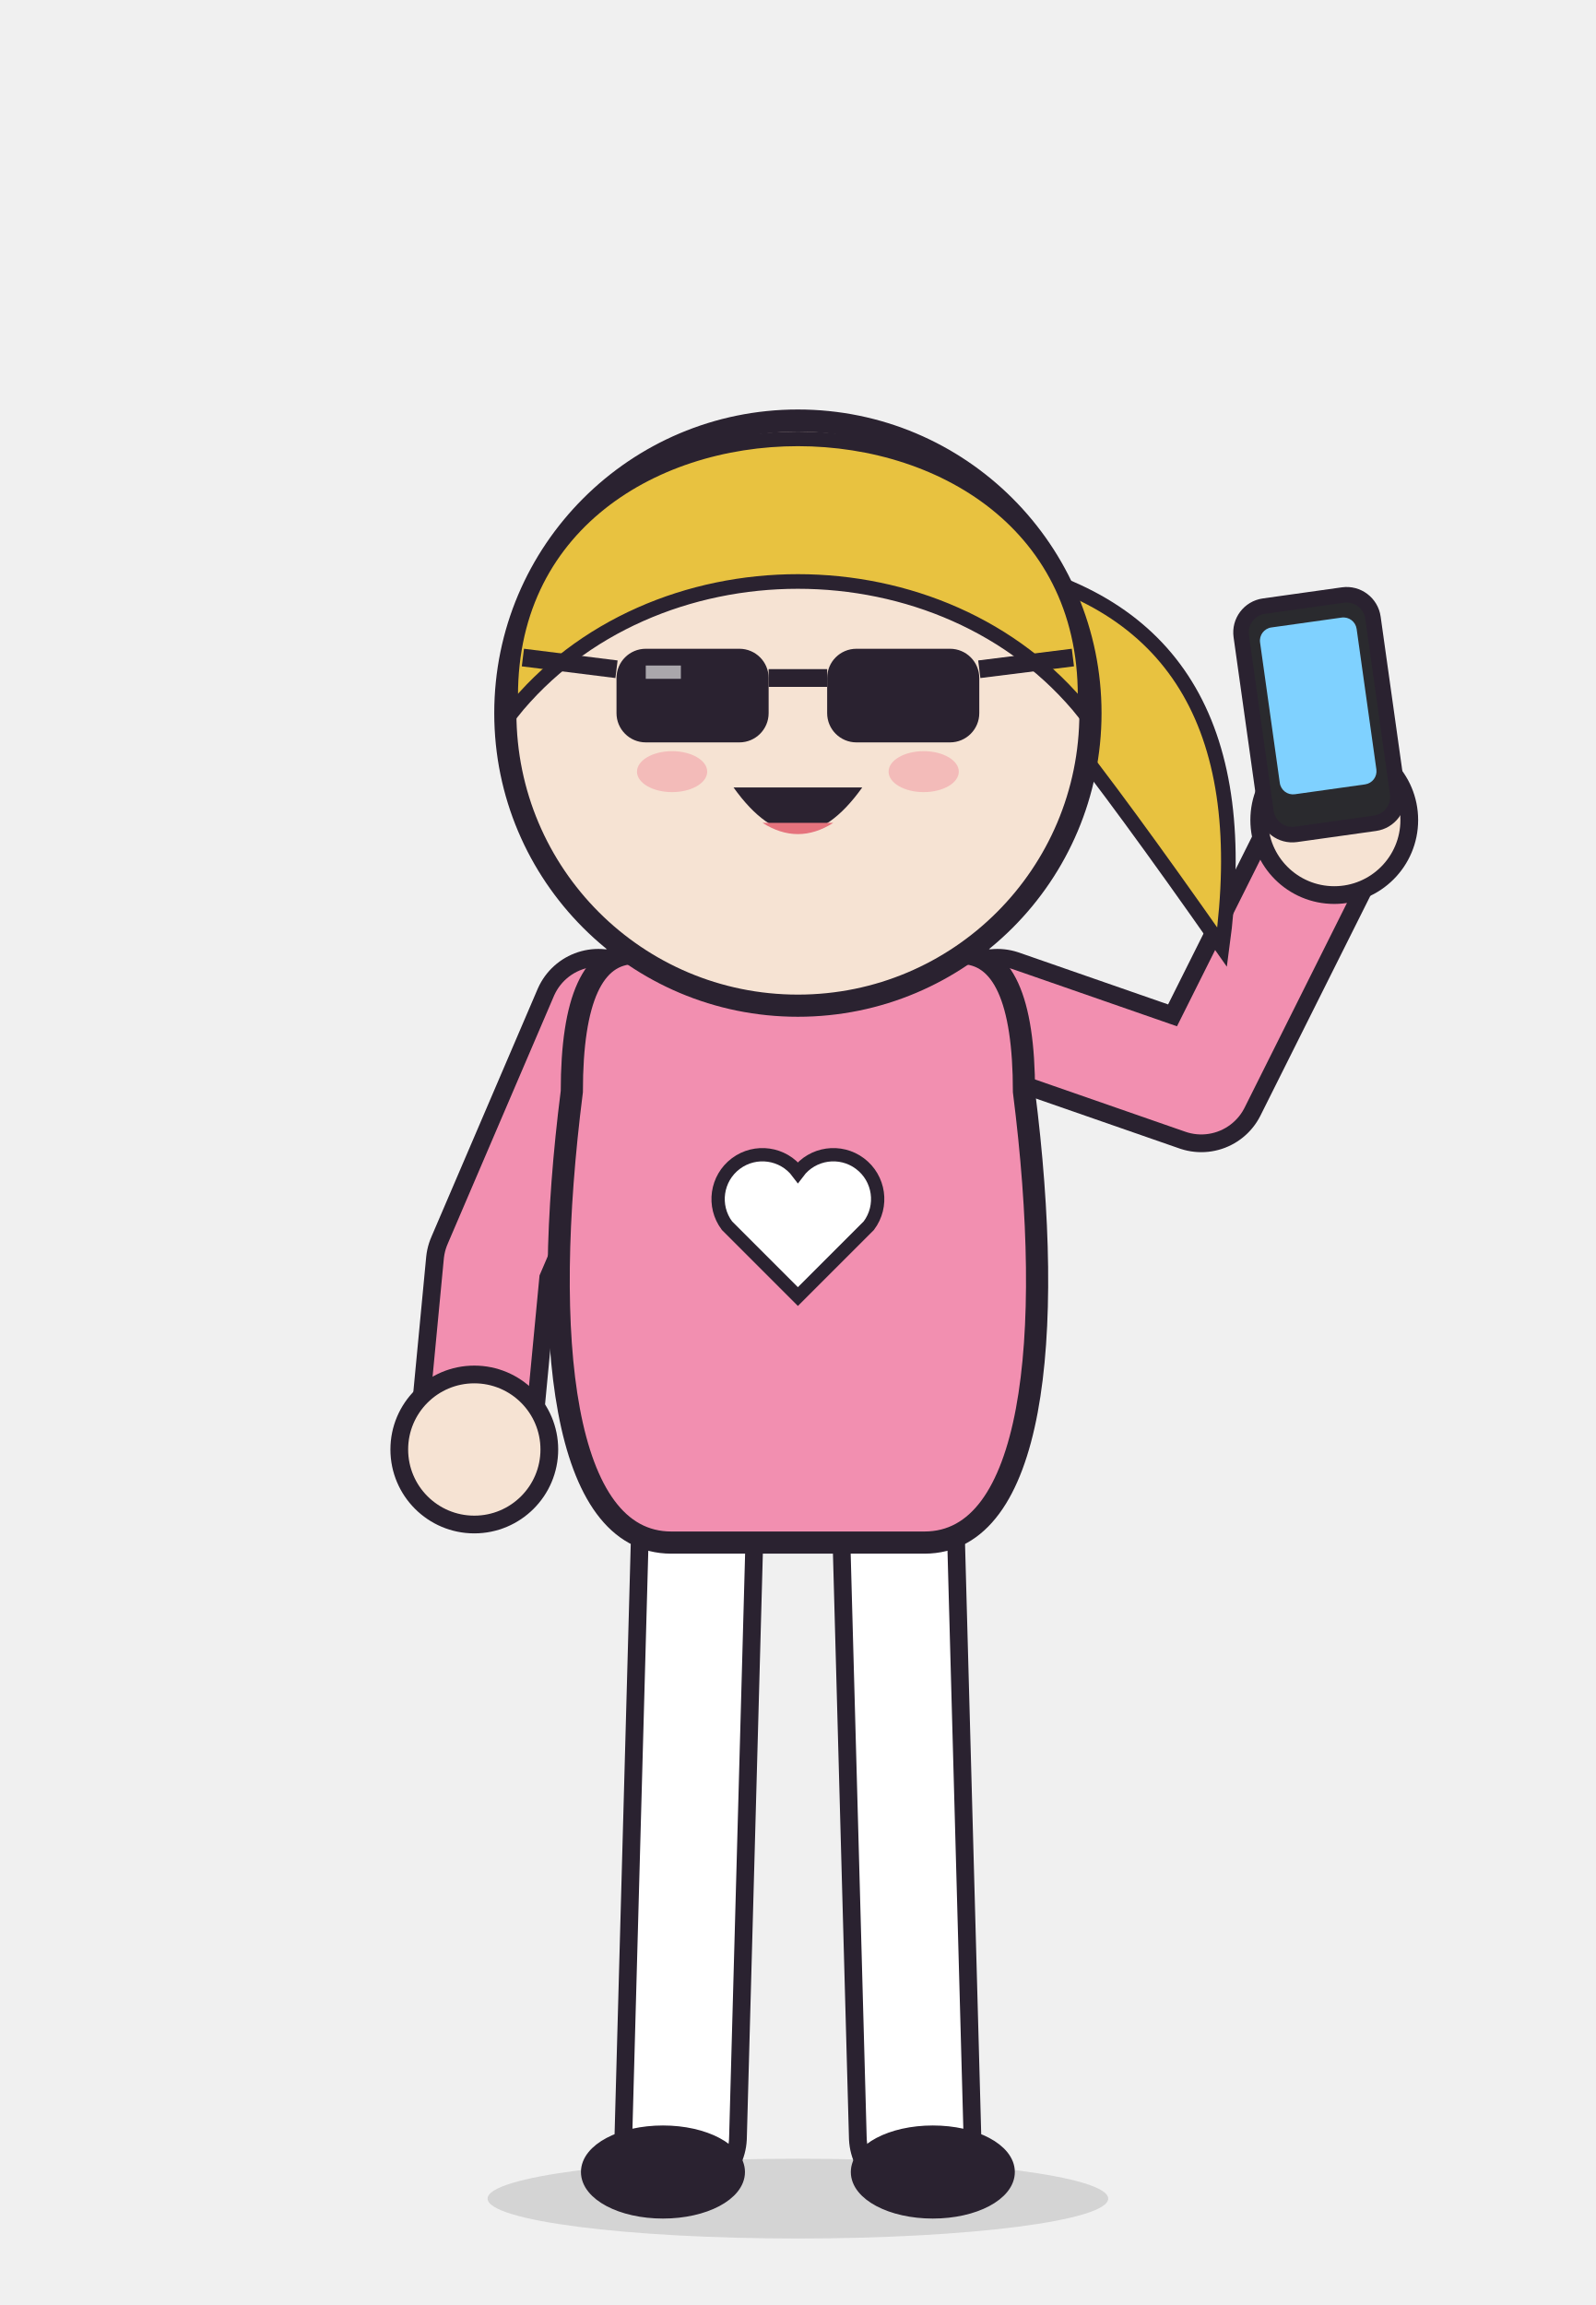
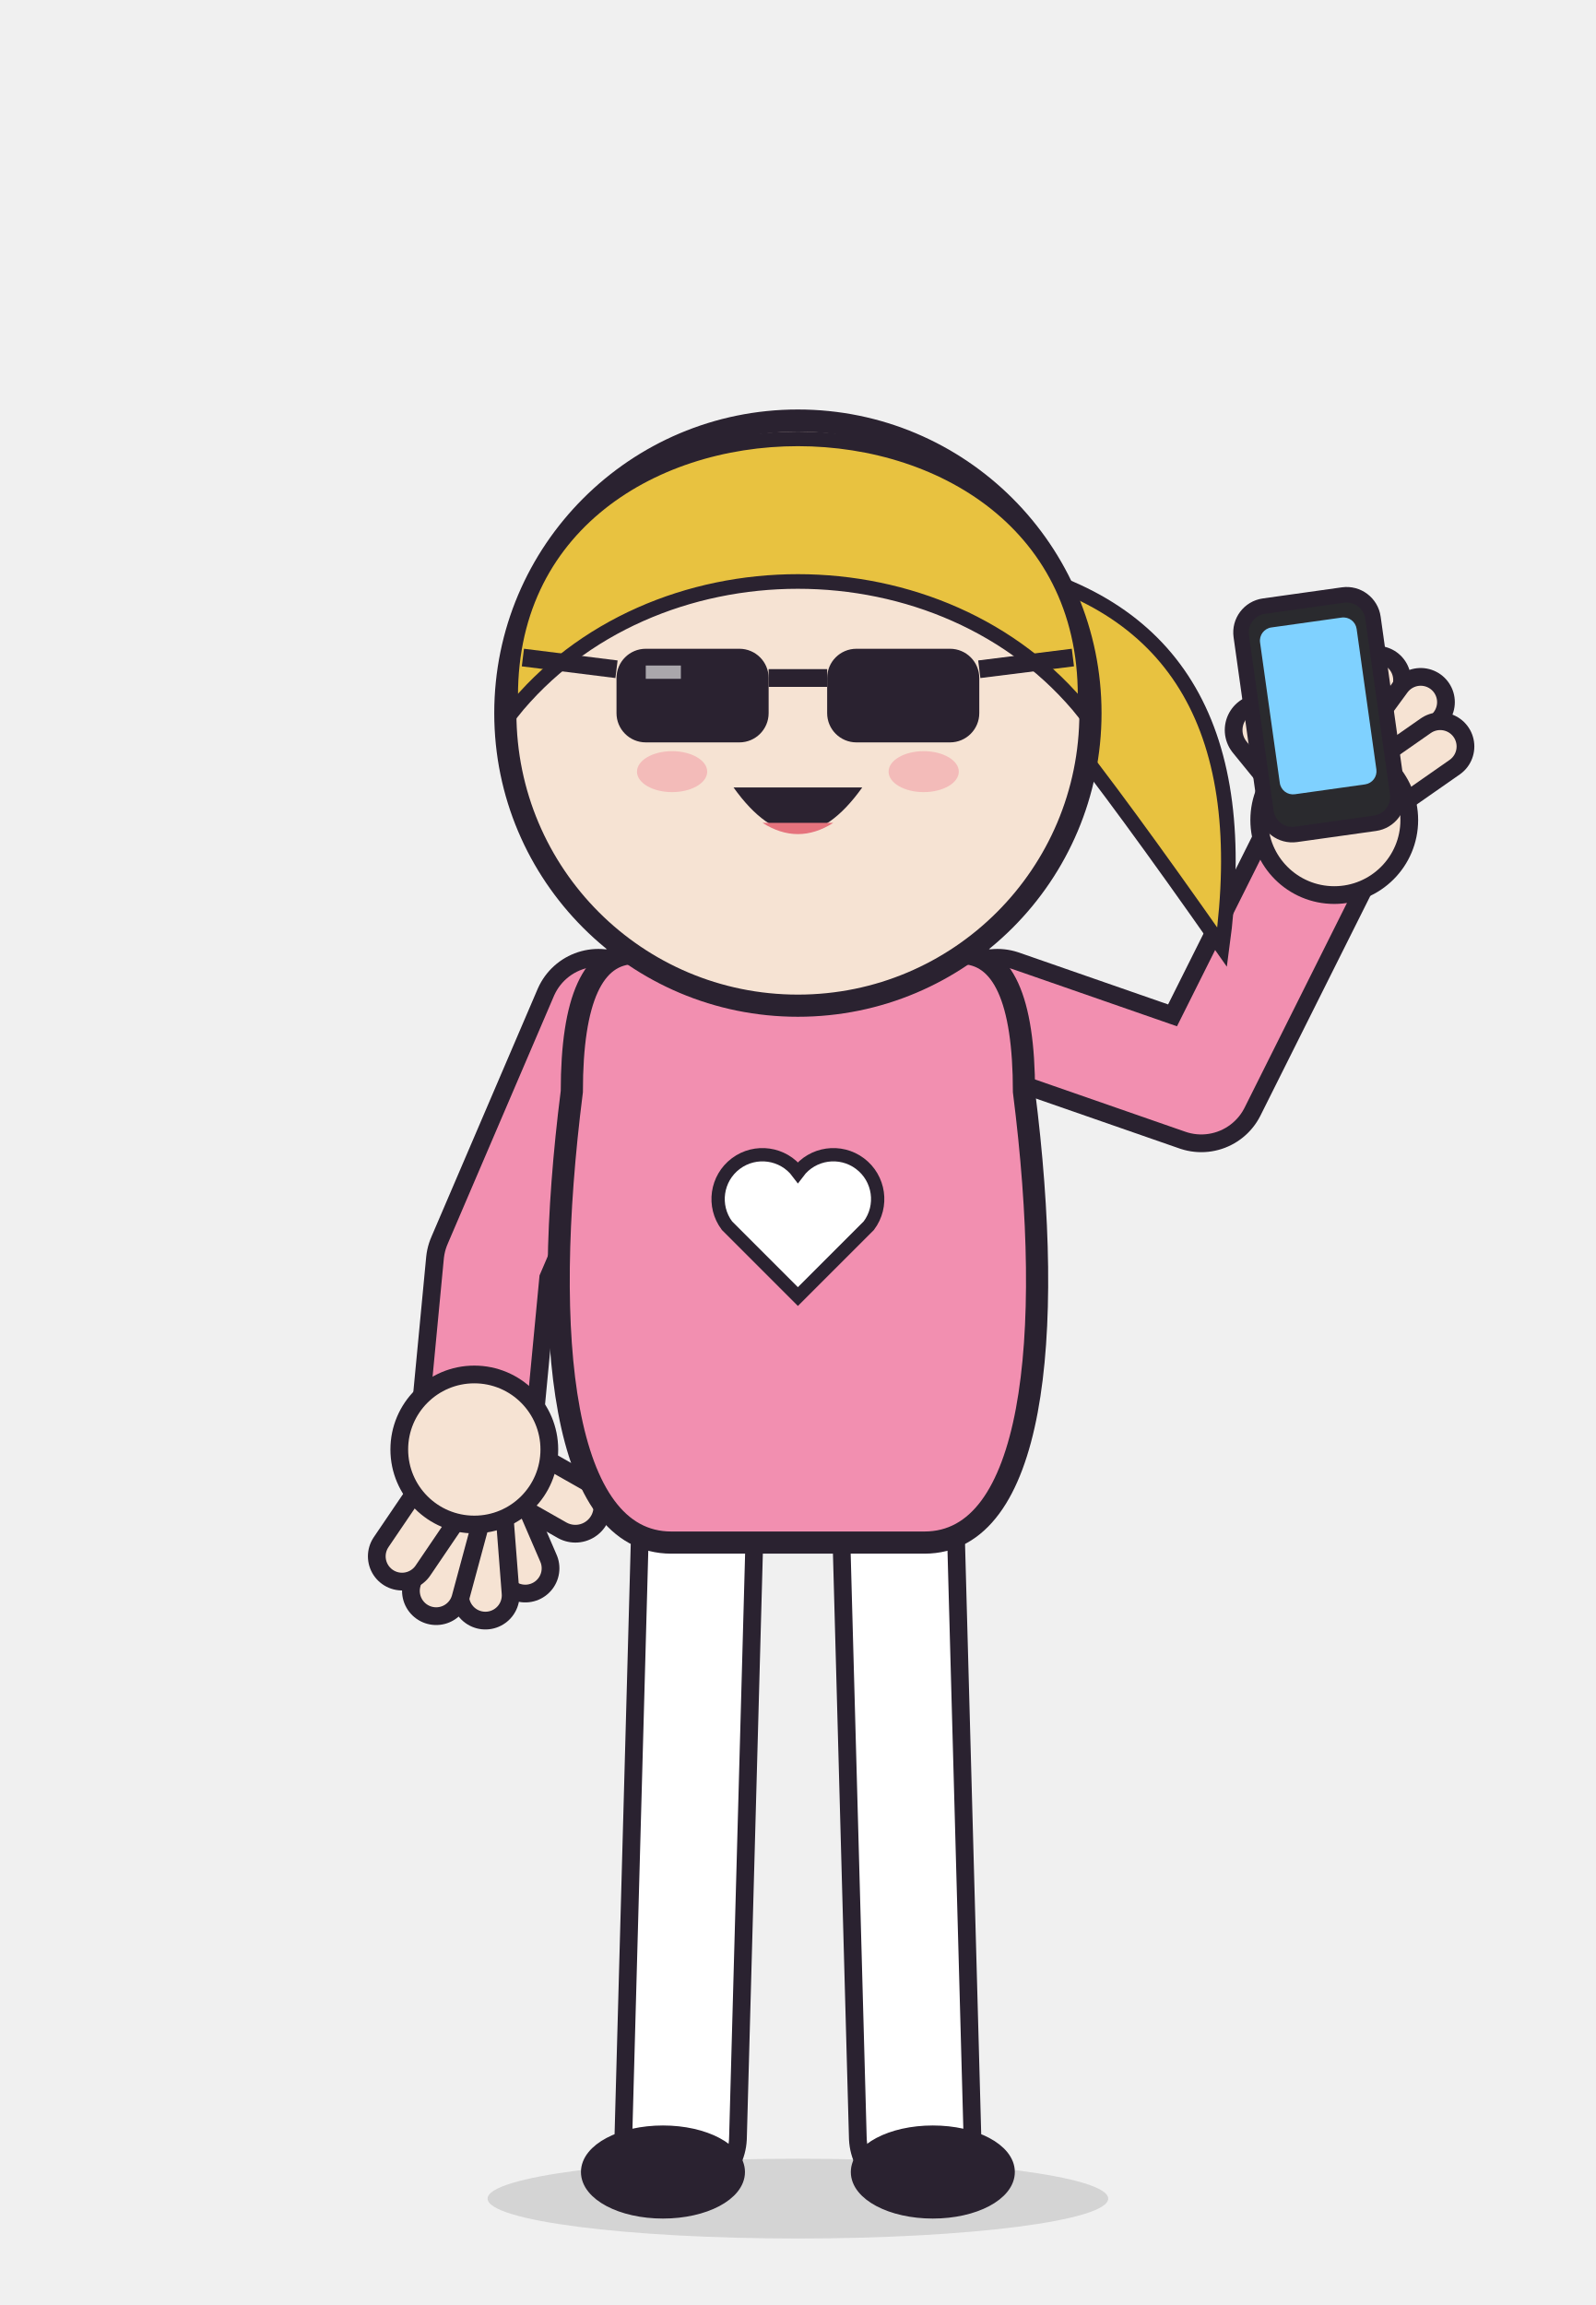
<svg xmlns="http://www.w3.org/2000/svg" viewBox="0 0 360 520" width="360" height="520">
  <ellipse cx="180" cy="496" rx="70" ry="9" fill="#000" opacity="0.12" />
  <path d="M157.56 336 L153.56 482 M202.44 336 L206.44 482" stroke="#2a2230" stroke-width="29.85" stroke-linecap="round" stroke-linejoin="round" fill="none" />
  <path d="M157.56 336 L153.56 482 M202.44 336 L206.44 482" stroke="#ffffff" stroke-width="21.85" stroke-linecap="round" stroke-linejoin="round" fill="none" />
  <ellipse cx="149.56" cy="490" rx="17" ry="9" fill="#2a2230" stroke="#2a2230" stroke-width="3" />
  <ellipse cx="210.44" cy="490" rx="17" ry="9" fill="#2a2230" stroke="#2a2230" stroke-width="3" />
  <path d="M135 229 L111 285 L107 327" stroke="#2a2230" stroke-width="29.85" stroke-linecap="round" stroke-linejoin="round" fill="none" />
  <path d="M135 229 L111 285 L107 327" stroke="#f28fb0" stroke-width="21.85" stroke-linecap="round" stroke-linejoin="round" fill="none" />
  <path d="M225 229 L271 245 L301 185" stroke="#2a2230" stroke-width="29.85" stroke-linecap="round" stroke-linejoin="round" fill="none" />
  <path d="M225 229 L271 245 L301 185" stroke="#f28fb0" stroke-width="21.85" stroke-linecap="round" stroke-linejoin="round" fill="none" />
+   <path d="M110.3 334.8 L118.5 353.8" stroke="#2a2230" stroke-width="15.4" stroke-linecap="round" />
+   <path d="M110.3 334.8 L118.5 353.8" stroke="#f6e3d3" stroke-width="7.4" stroke-linecap="round" />
+   <path d="M107.6 335.4 L109.5 359.9" stroke="#2a2230" stroke-width="15.4" stroke-linecap="round" />
+   <path d="M107.6 335.4 L109.5 359.9" stroke="#f6e3d3" stroke-width="7.4" stroke-linecap="round" />
+   <path d="M104.8 335.2 L98.4 358.9" stroke="#2a2230" stroke-width="15.4" stroke-linecap="round" />
+   <path d="M104.8 335.2 L98.4 358.9" stroke="#f6e3d3" stroke-width="7.4" stroke-linecap="round" />
+   <path d="M102.3 334.0 L90.7 351.1" stroke="#2a2230" stroke-width="15.4" stroke-linecap="round" />
+   <path d="M102.3 334.0 L90.7 351.1" stroke="#f6e3d3" stroke-width="7.4" stroke-linecap="round" />
+   <path d="M112.9 330.3 L129.8 339.9" stroke="#2a2230" stroke-width="16.2" stroke-linecap="round" />
+   <path d="M112.9 330.3 L129.8 339.9" stroke="#f6e3d3" stroke-width="8.2" stroke-linecap="round" />
  <circle cx="107" cy="327" r="16.925" fill="#f6e3d3" stroke="#2a2230" stroke-width="4" />
+   <path d="M300.7 176.5 L299.9 155.9" stroke="#2a2230" stroke-width="15.4" stroke-linecap="round" />
+   <path d="M300.7 176.5 L299.9 155.9" stroke="#f6e3d3" stroke-width="7.4" stroke-linecap="round" />
+   <path d="M303.4 176.9 L310.6 153.4" stroke="#2a2230" stroke-width="15.4" stroke-linecap="round" />
+   <path d="M303.4 176.9 L310.6 153.4" stroke="#f6e3d3" stroke-width="7.4" stroke-linecap="round" />
+   <path d="M306.0 178.2 L320.5 158.4" stroke="#2a2230" stroke-width="15.4" stroke-linecap="round" />
+   <path d="M306.0 178.2 L320.5 158.4" stroke="#f6e3d3" stroke-width="7.4" stroke-linecap="round" />
+   <path d="M308.0 180.2 L324.9 168.4" stroke="#2a2230" stroke-width="15.4" stroke-linecap="round" />
+   <path d="M308.0 180.2 L324.9 168.4" stroke="#f6e3d3" stroke-width="7.4" stroke-linecap="round" />
+   <path d="M296.7 179.8 L284.4 164.7" stroke="#2a2230" stroke-width="16.2" stroke-linecap="round" />
+   <path d="M296.7 179.8 L284.4 164.7" stroke="#f6e3d3" stroke-width="8.2" stroke-linecap="round" />
  <circle cx="301" cy="185" r="16.925" fill="#f6e3d3" stroke="#2a2230" stroke-width="4" />
  <clipPath id="t75">
    <path d="M143.28 215 Q129 215 129 246.25 C121.86 302.5 126.96 348 151.44 348 H208.56 C233.04 348 238.14 302.5 231 246.25 Q231 215 216.72 215 z" />
  </clipPath>
  <path d="M143.28 215 Q129 215 129 246.25 C121.86 302.5 126.96 348 151.44 348 H208.56 C233.04 348 238.14 302.5 231 246.25 Q231 215 216.72 215 z" fill="#f28fb0" />
  <g clip-path="url(#t75)">
    <path d="M180 292.5 l-16 -16 a9 9 0 0 1 16 -12 a9 9 0 0 1 16 12 z" fill="#ffffff" stroke="#2a2230" stroke-width="3" />
  </g>
  <path d="M143.28 215 Q129 215 129 246.25 C121.86 302.5 126.96 348 151.44 348 H208.56 C233.04 348 238.14 302.5 231 246.25 Q231 215 216.72 215 z" fill="none" stroke="#2a2230" stroke-width="5" />
  <g transform="translate(301 185) rotate(-8)">
    <rect x="-15" y="-50" width="30" height="52" rx="6" fill="#2a2a2e" stroke="#2a2230" stroke-width="3.5" stroke-linejoin="round" />
    <rect x="-11" y="-45" width="22" height="38" rx="3" fill="#7fd1ff" />
  </g>
  <path d="M226.2 127.88 q59.4 13.2 49.5 85.8 q-23.1 -33 -36.3 -49.5 z" fill="#e8c240" stroke="#2a2230" stroke-width="3.3" />
  <circle cx="180" cy="160.88" r="66" fill="#f6e3d3" stroke="#2a2230" stroke-width="5" />
  <path d="M115.32 160.88 C110.7 78.38, 249.3 78.38, 244.68 160.88 C213 121.28, 147 121.28, 115.32 160.88 z" fill="#e8c240" stroke="#2a2230" stroke-width="3.3" />
  <path d="M149.64 162.53 q7.92 -11.88 15.84 0 M194.52 162.53 q7.92 -11.88 15.84 0" stroke="#2a2230" stroke-width="3.96" fill="none" stroke-linecap="round" />
  <path d="M165.48 177.644 q14.52 20.328 29.04 0 z" fill="#2a2230" />
  <path d="M172.014 185.63 q7.986 5.082 15.972 0" fill="#e5737d" />
  <ellipse cx="151.62" cy="174.08" rx="7.92" ry="4.62" fill="#f2a0a8" opacity="0.6" />
  <ellipse cx="208.38" cy="174.08" rx="7.92" ry="4.62" fill="#f2a0a8" opacity="0.6" />
  <rect x="139.08" y="146.36" width="34.32" height="21.12" rx="6.6" fill="#2a2230" />
  <rect x="186.6" y="146.36" width="34.32" height="21.12" rx="6.6" fill="#2a2230" />
  <path d="M173.4 152.96 h13.2 M139.08 150.98 l-21.12 -2.64 M220.92 150.98 l21.12 -2.64" stroke="#2a2230" stroke-width="4" />
  <path d="M145.68 151.64 l7.92 0" stroke="#fff" stroke-width="3" opacity="0.6" />
</svg>
